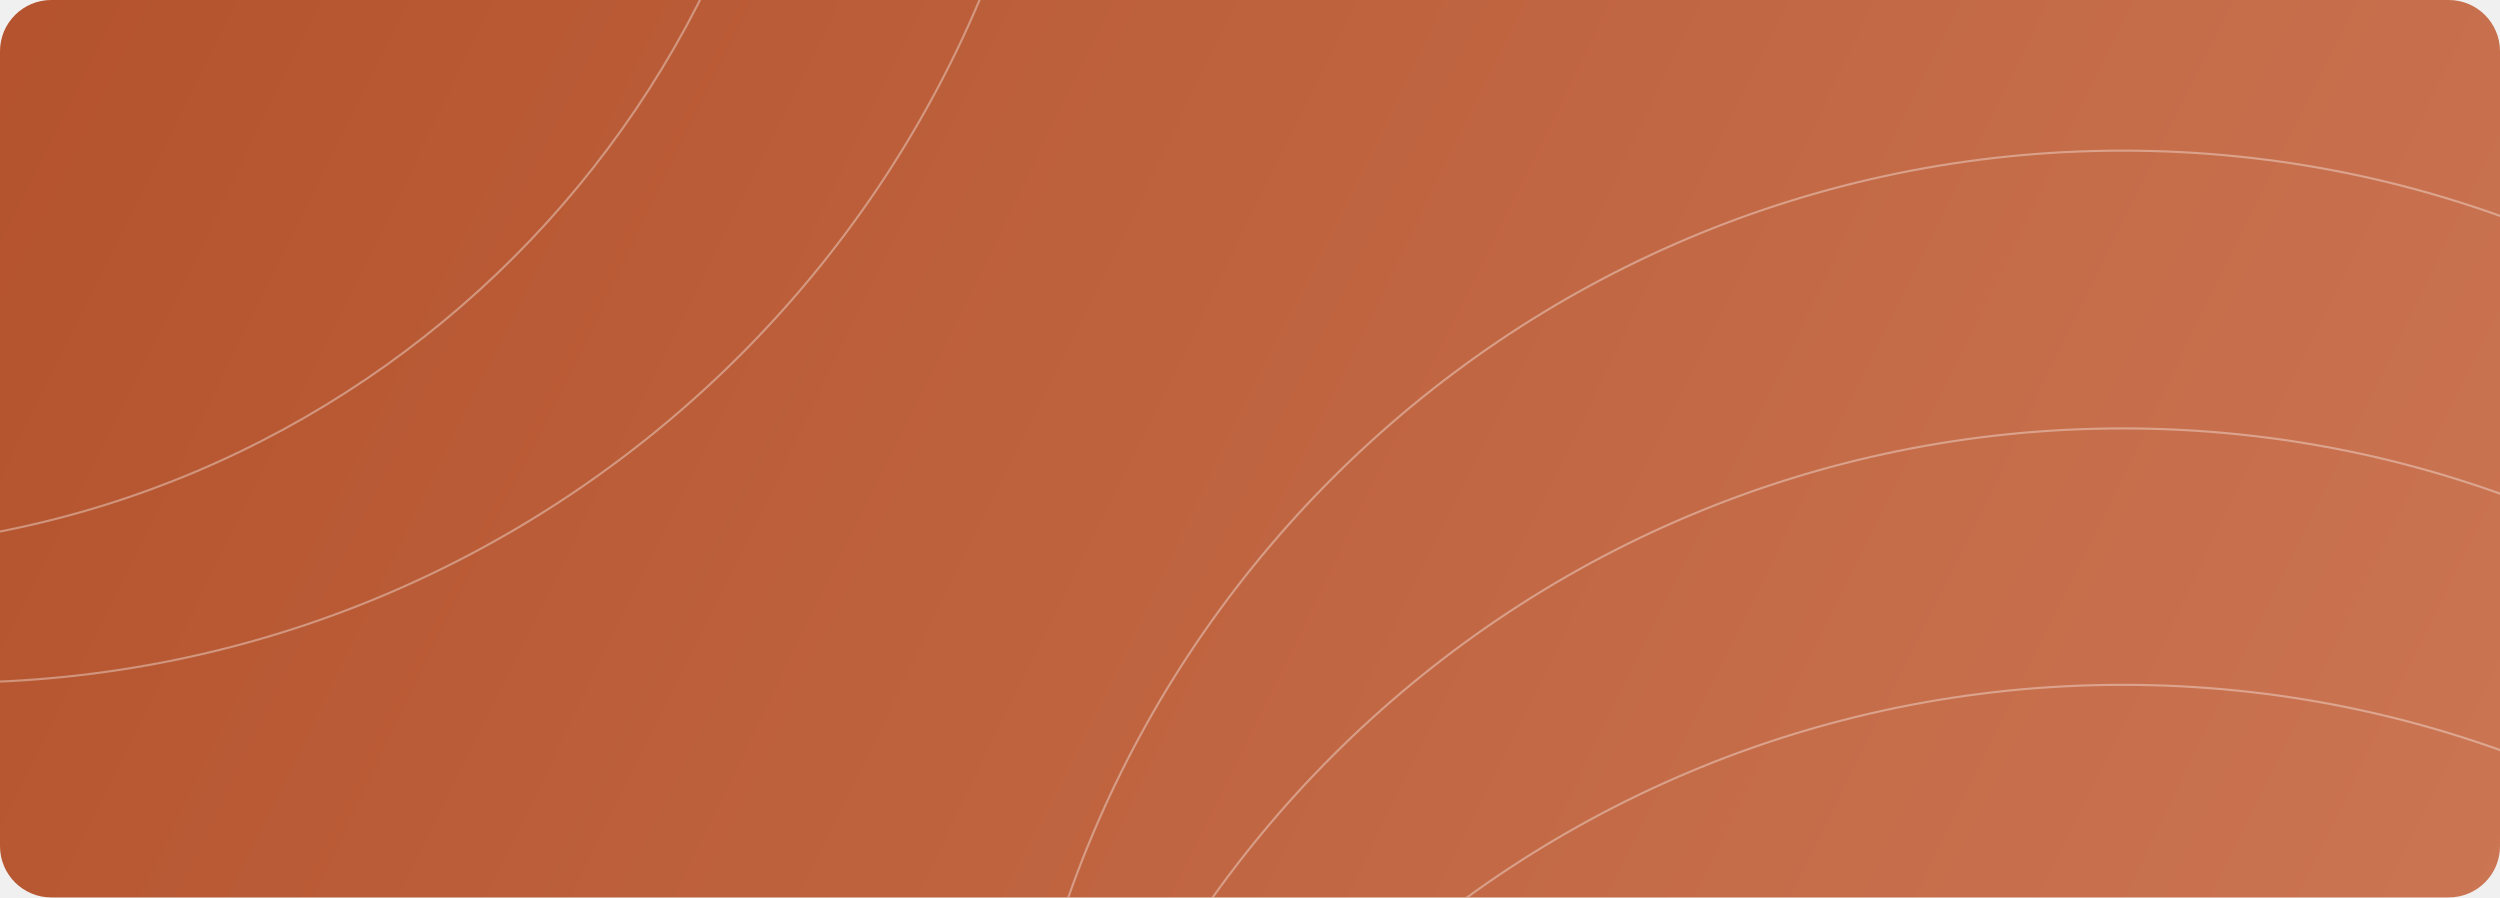
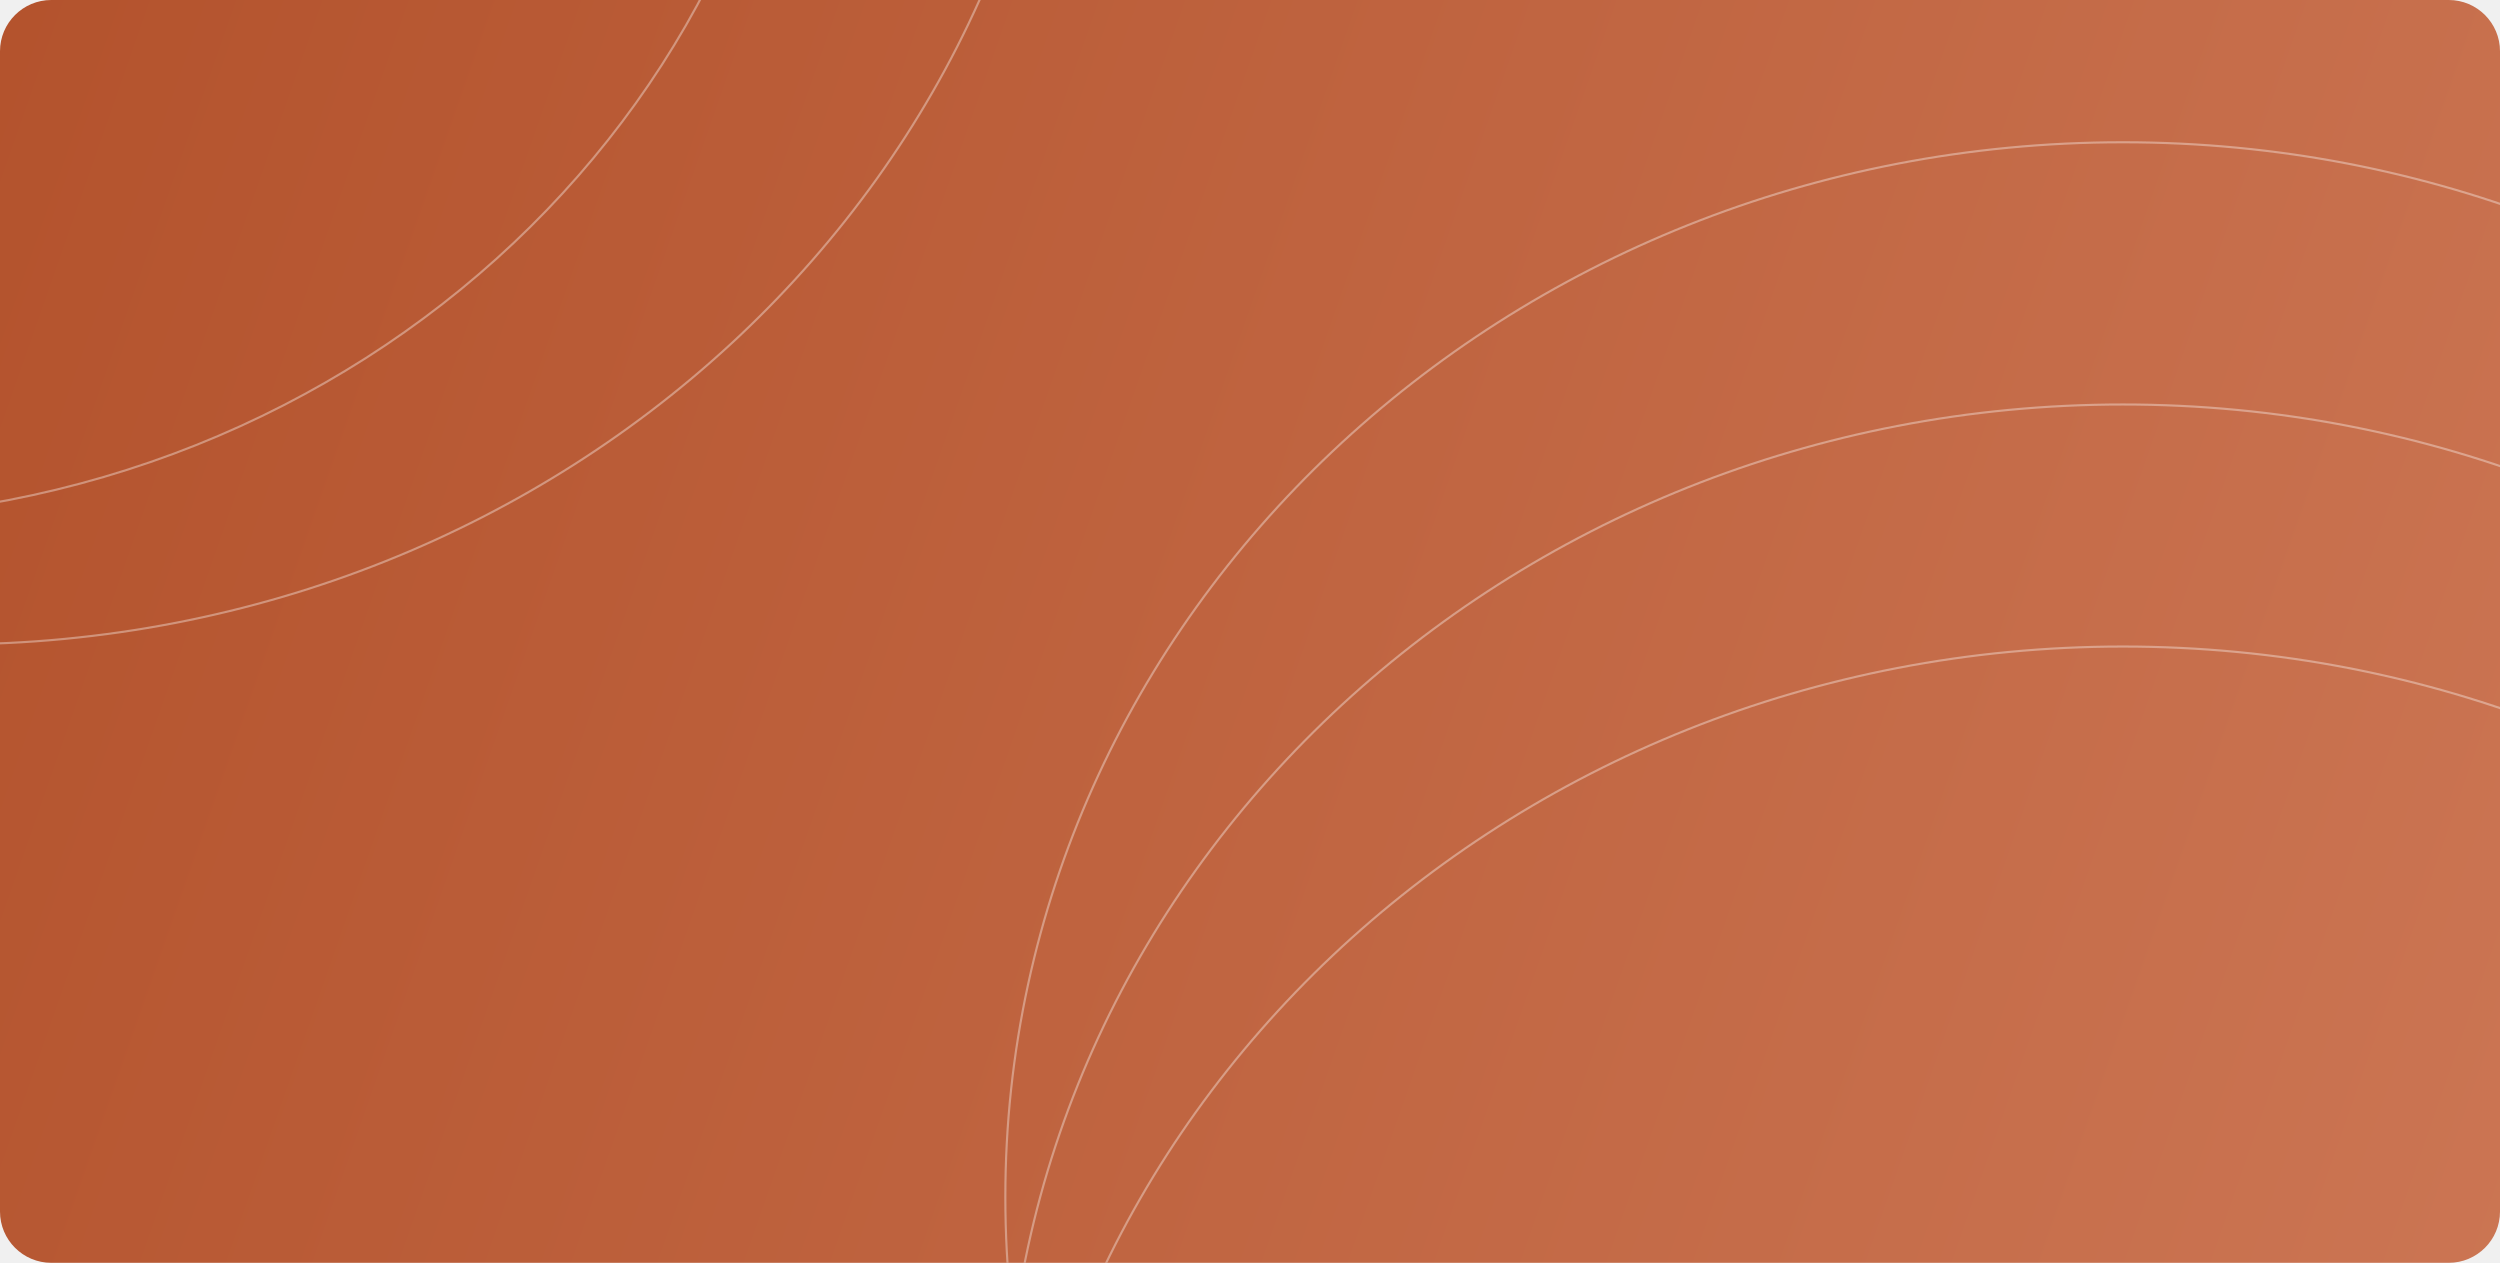
- <svg xmlns="http://www.w3.org/2000/svg" width="1170" height="420" viewBox="0 0 1170 420" fill="none">
-   <rect width="1170" height="420" rx="24" fill="url(#paint0_linear_589_3202)" />
-   <mask id="mask0_589_3202" style="mask-type:alpha" maskUnits="userSpaceOnUse" x="0" y="0" width="1170" height="420">
-     <rect opacity="0.6" width="1170" height="420" rx="24" fill="url(#paint1_linear_589_3202)" />
+ <svg xmlns="http://www.w3.org/2000/svg" width="1170" height="591" viewBox="0 0 1170 591" fill="none">
+   <rect width="1170" height="591" rx="24" fill="url(#paint0_linear_3566_8175)" />
+   <mask id="mask0_3566_8175" style="mask-type:alpha" maskUnits="userSpaceOnUse" x="0" y="0" width="1170" height="591">
+     <rect opacity="0.6" width="1170" height="591" rx="24" fill="url(#paint1_linear_3566_8175)" />
  </mask>
-   <g mask="url(#mask0_589_3202)">
-     <circle opacity="0.6" cx="993.5" cy="593.5" r="523" stroke="white" />
-     <circle opacity="0.6" cx="993.5" cy="723.5" r="523" stroke="white" />
-     <circle opacity="0.6" cx="993.5" cy="843.5" r="523" stroke="white" />
-     <circle opacity="0.6" cx="-23.5" cy="-203.5" r="523" stroke="white" />
-     <circle opacity="0.6" cx="-90.5" cy="-210.5" r="468" stroke="white" />
+   <g mask="url(#mask0_3566_8175)">
+     <path opacity="0.6" d="M1516.5 560.266C1516.5 832.896 1282.37 1053.95 993.5 1053.95C704.628 1053.95 470.5 832.896 470.5 560.266C470.5 287.637 704.628 66.578 993.5 66.578C1282.37 66.578 1516.5 287.637 1516.5 560.266Z" stroke="white" />
+     <path opacity="0.6" d="M1516.5 682.989C1516.5 955.619 1282.37 1176.68 993.5 1176.68C704.628 1176.68 470.5 955.619 470.5 682.989C470.5 410.359 704.628 189.301 993.5 189.301C1282.37 189.301 1516.5 410.359 1516.5 682.989Z" stroke="white" />
+     <path opacity="0.6" d="M1516.5 796.266C1516.5 1068.9 1282.37 1289.95 993.5 1289.95C704.628 1289.95 470.5 1068.9 470.5 796.266C470.5 523.637 704.628 302.578 993.5 302.578C1282.37 302.578 1516.5 523.637 1516.5 796.266Z" stroke="white" />
+     <path opacity="0.6" d="M499.5 -192.109C499.5 80.521 265.372 301.58 -23.5 301.58C-312.372 301.58 -546.5 80.521 -546.5 -192.109C-546.5 -464.738 -312.372 -685.797 -23.5 -685.797C265.372 -685.797 499.5 -464.738 499.5 -192.109Z" stroke="white" />
+     <path opacity="0.6" d="M377.5 -198.716C377.5 45.238 167.997 243.051 -90.5 243.051C-348.997 243.051 -558.5 45.238 -558.5 -198.716C-558.5 -442.671 -348.997 -640.484 -90.5 -640.484C167.997 -640.484 377.5 -442.671 377.5 -198.716Z" stroke="white" />
  </g>
  <defs>
-     <linearGradient id="paint0_linear_589_3202" x1="2.14075e-06" y1="-62.5" x2="1170" y2="513.5" gradientUnits="userSpaceOnUse">
+     <linearGradient id="paint0_linear_3566_8175" x1="2.14075e-06" y1="-87.946" x2="1295.05" y2="365.144" gradientUnits="userSpaceOnUse">
      <stop stop-color="#B3522C" />
      <stop offset="1" stop-color="#CC7654" />
    </linearGradient>
-     <linearGradient id="paint1_linear_589_3202" x1="2.14075e-06" y1="-62.5" x2="1170" y2="513.5" gradientUnits="userSpaceOnUse">
+     <linearGradient id="paint1_linear_3566_8175" x1="2.14075e-06" y1="-87.946" x2="1295.05" y2="365.144" gradientUnits="userSpaceOnUse">
      <stop stop-color="#CC7654" />
      <stop offset="1" stop-color="#DCA189" />
    </linearGradient>
  </defs>
</svg>
